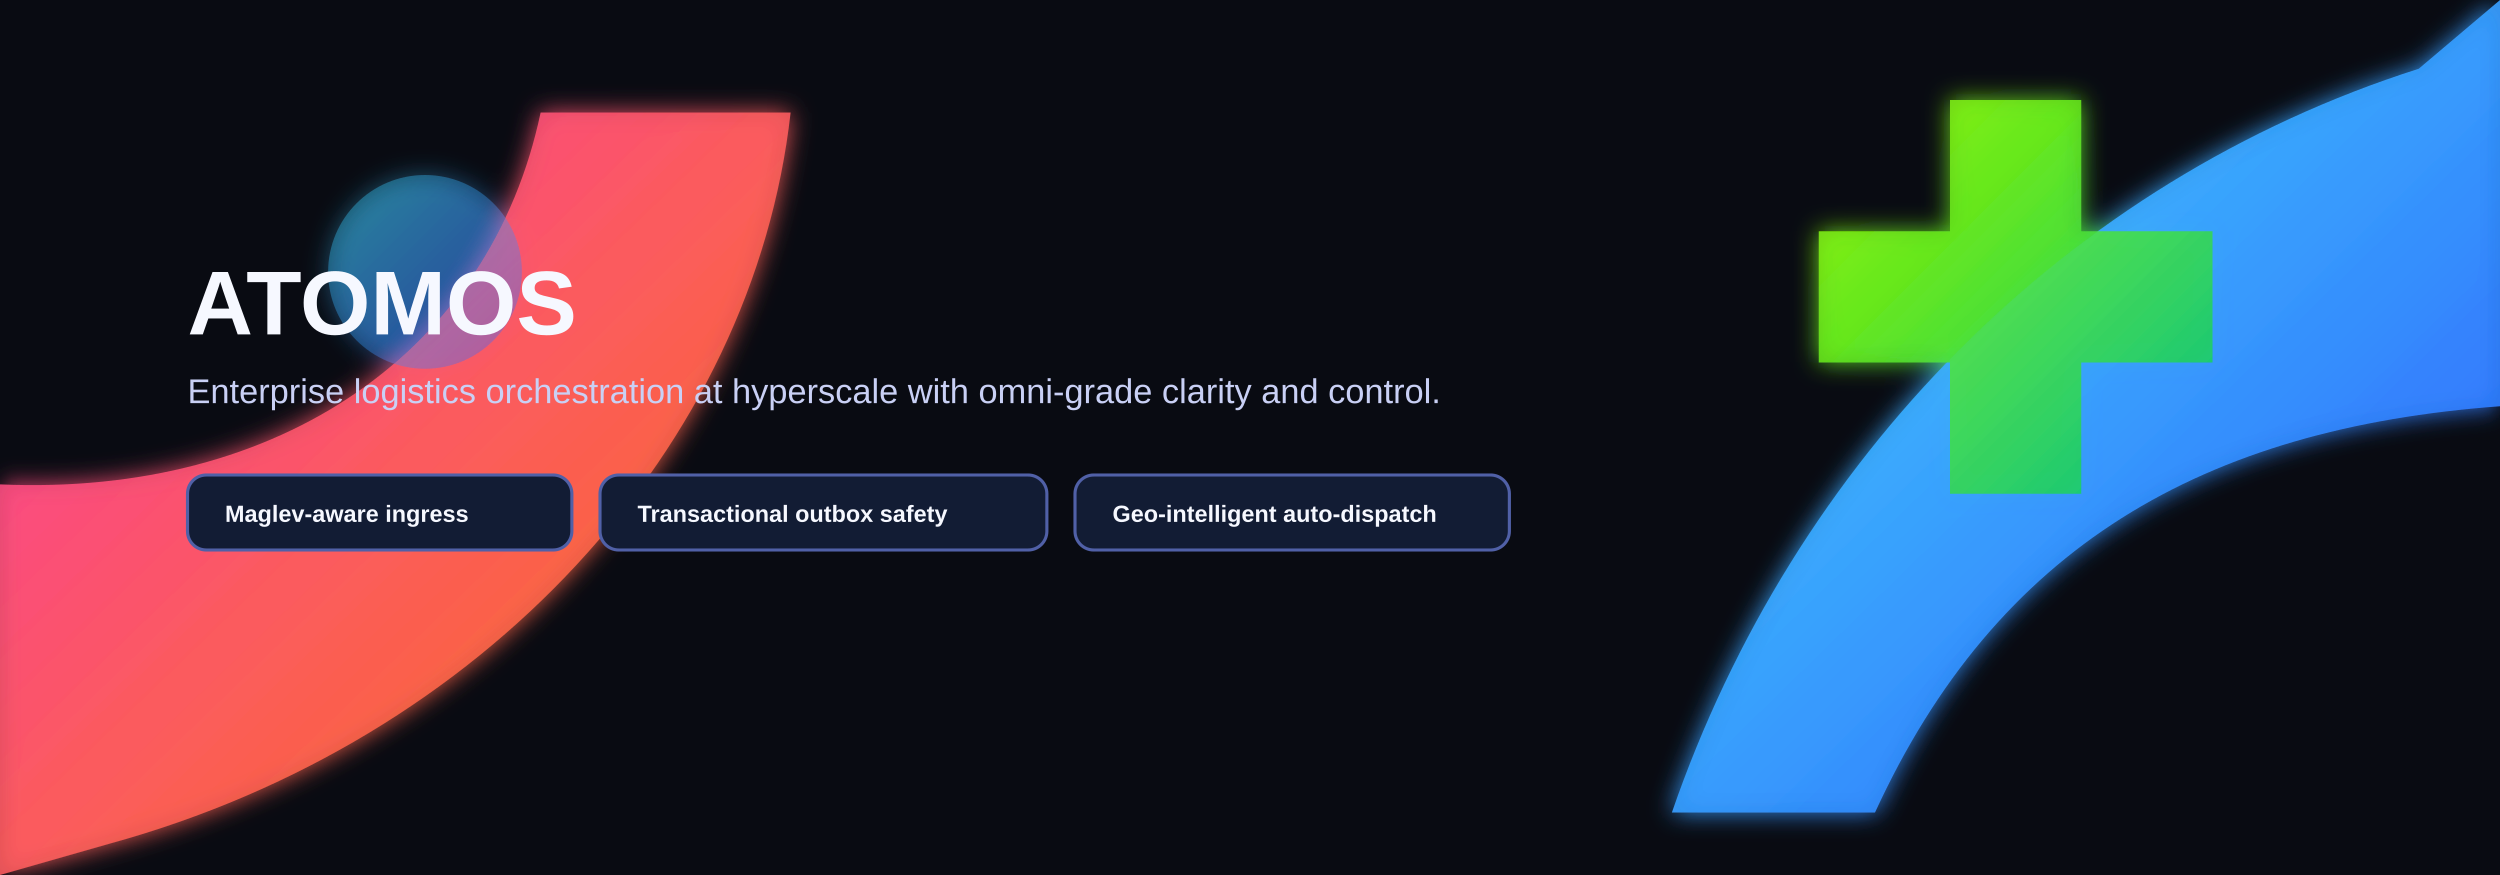
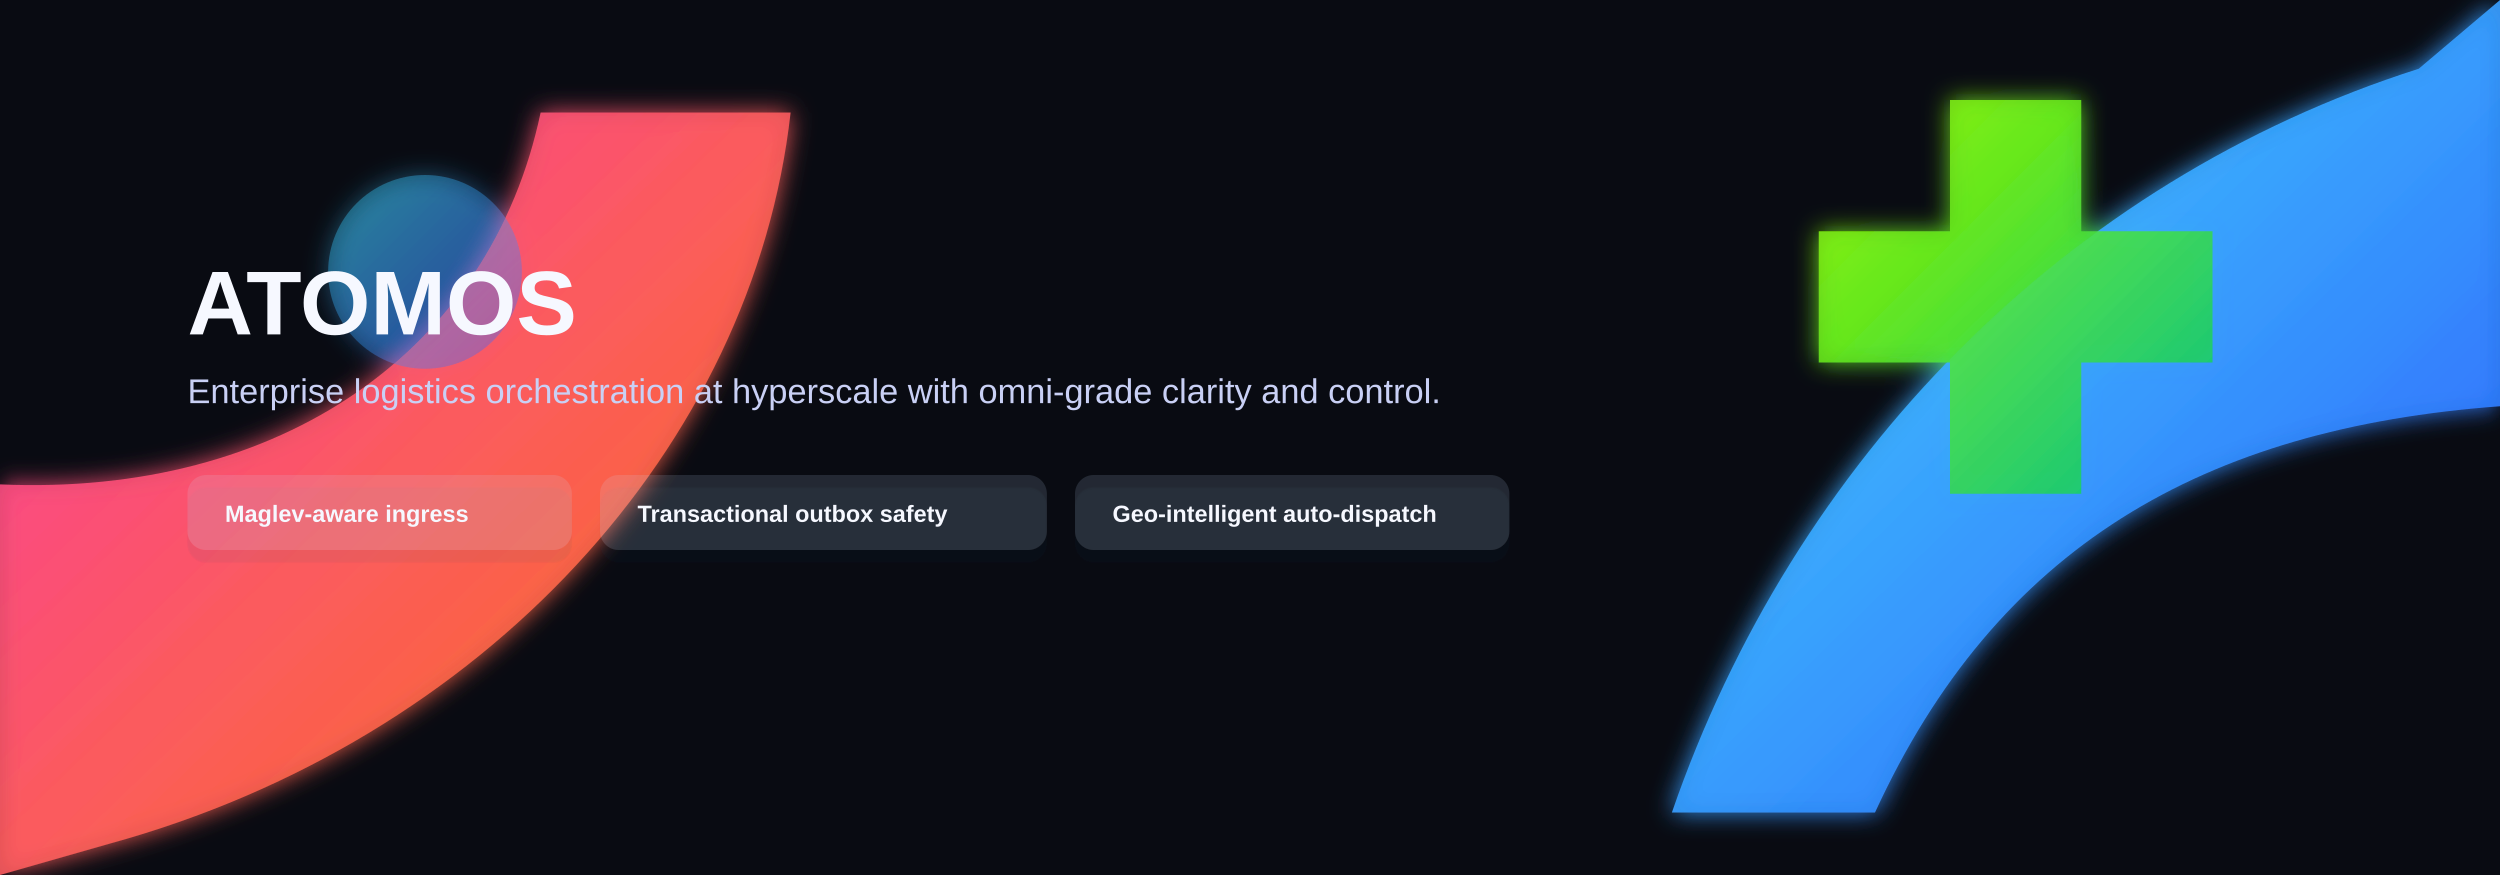
<svg xmlns="http://www.w3.org/2000/svg" width="1600" height="560" viewBox="0 0 1600 560" role="img" aria-label="ATOMOS omni hero banner">
  <defs>
    <linearGradient id="hA" x1="0" y1="0" x2="1" y2="1">
      <stop offset="0%" stop-color="#ff3ea5" />
      <stop offset="100%" stop-color="#ff7a18" />
    </linearGradient>
    <linearGradient id="hB" x1="0" y1="0" x2="1" y2="1">
      <stop offset="0%" stop-color="#40e0ff" />
      <stop offset="100%" stop-color="#2f5bff" />
    </linearGradient>
    <linearGradient id="hC" x1="0" y1="0" x2="1" y2="1">
      <stop offset="0%" stop-color="#9cff00" />
      <stop offset="100%" stop-color="#00c96b" />
    </linearGradient>
    <filter id="hg" x="-30%" y="-30%" width="160%" height="160%">
      <feGaussianBlur stdDeviation="8" result="b" />
      <feMerge>
        <feMergeNode in="b" />
        <feMergeNode in="SourceGraphic" />
      </feMerge>
    </filter>
+     <filter id="glassCard" x="-20%" y="-20%" width="140%" height="160%">
+       <feGaussianBlur in="SourceAlpha" stdDeviation="0.6" result="edgeBlur" />
+       <feOffset in="edgeBlur" dx="0" dy="8" result="offsetBlur" />
+       <feColorMatrix in="offsetBlur" type="matrix" values="0 0 0 0 0.03 0 0 0 0 0.05 0 0 0 0 0.12 0 0 0 0.42 0" result="shadow" />
+       <feMerge>
+         <feMergeNode in="shadow" />
+         <feMergeNode in="SourceGraphic" />
+       </feMerge>
+     </filter>
    <style>
      .bg { fill: #090b12; }
      .t1 { font: 700 58px Arial, sans-serif; fill: #f6f8ff; }
      .t2 { font: 500 22px Arial, sans-serif; fill: #c9d0f5; }
-       .chip { fill: #121c34; stroke: #5060a7; stroke-width: 2; }
+       .chip { fill: rgba(198, 221, 255, 0.14); stroke: none; filter: url(#glassCard); }
      .chipText { font: 600 15px Arial, sans-serif; fill: #f6f8ff; }
    </style>
  </defs>
  <rect class="bg" x="0" y="0" width="1600" height="560" />
  <g filter="url(#hg)">
    <path d="M0,560 L0,310 C180,318 314,224 346,72 L506,72 C482,286 310,474 70,540 Z" fill="url(#hA)" opacity="0.88" />
    <path d="M1600,0 L1600,260 C1410,274 1278,350 1200,520 L1070,520 C1148,294 1322,116 1548,44 Z" fill="url(#hB)" opacity="0.92" />
    <path d="M1248,64 l84,0 0,84 84,0 0,84 -84,0 0,84 -84,0 0,-84 -84,0 0,-84 84,0 z" fill="url(#hC)" opacity="0.85" />
    <circle cx="272" cy="174" r="62" fill="url(#hB)" opacity="0.36" />
  </g>
  <text class="t1" x="120" y="214">ATOMOS</text>
  <text class="t2" x="120" y="258">Enterprise logistics orchestration at hyperscale with omni-grade clarity and control.</text>
  <rect class="chip" x="120" y="304" width="246" height="48" rx="12" />
  <text class="chipText" x="144" y="334">Maglev-aware ingress</text>
  <rect class="chip" x="384" y="304" width="286" height="48" rx="12" />
  <text class="chipText" x="408" y="334">Transactional outbox safety</text>
  <rect class="chip" x="688" y="304" width="278" height="48" rx="12" />
  <text class="chipText" x="712" y="334">Geo-intelligent auto-dispatch</text>
</svg>
